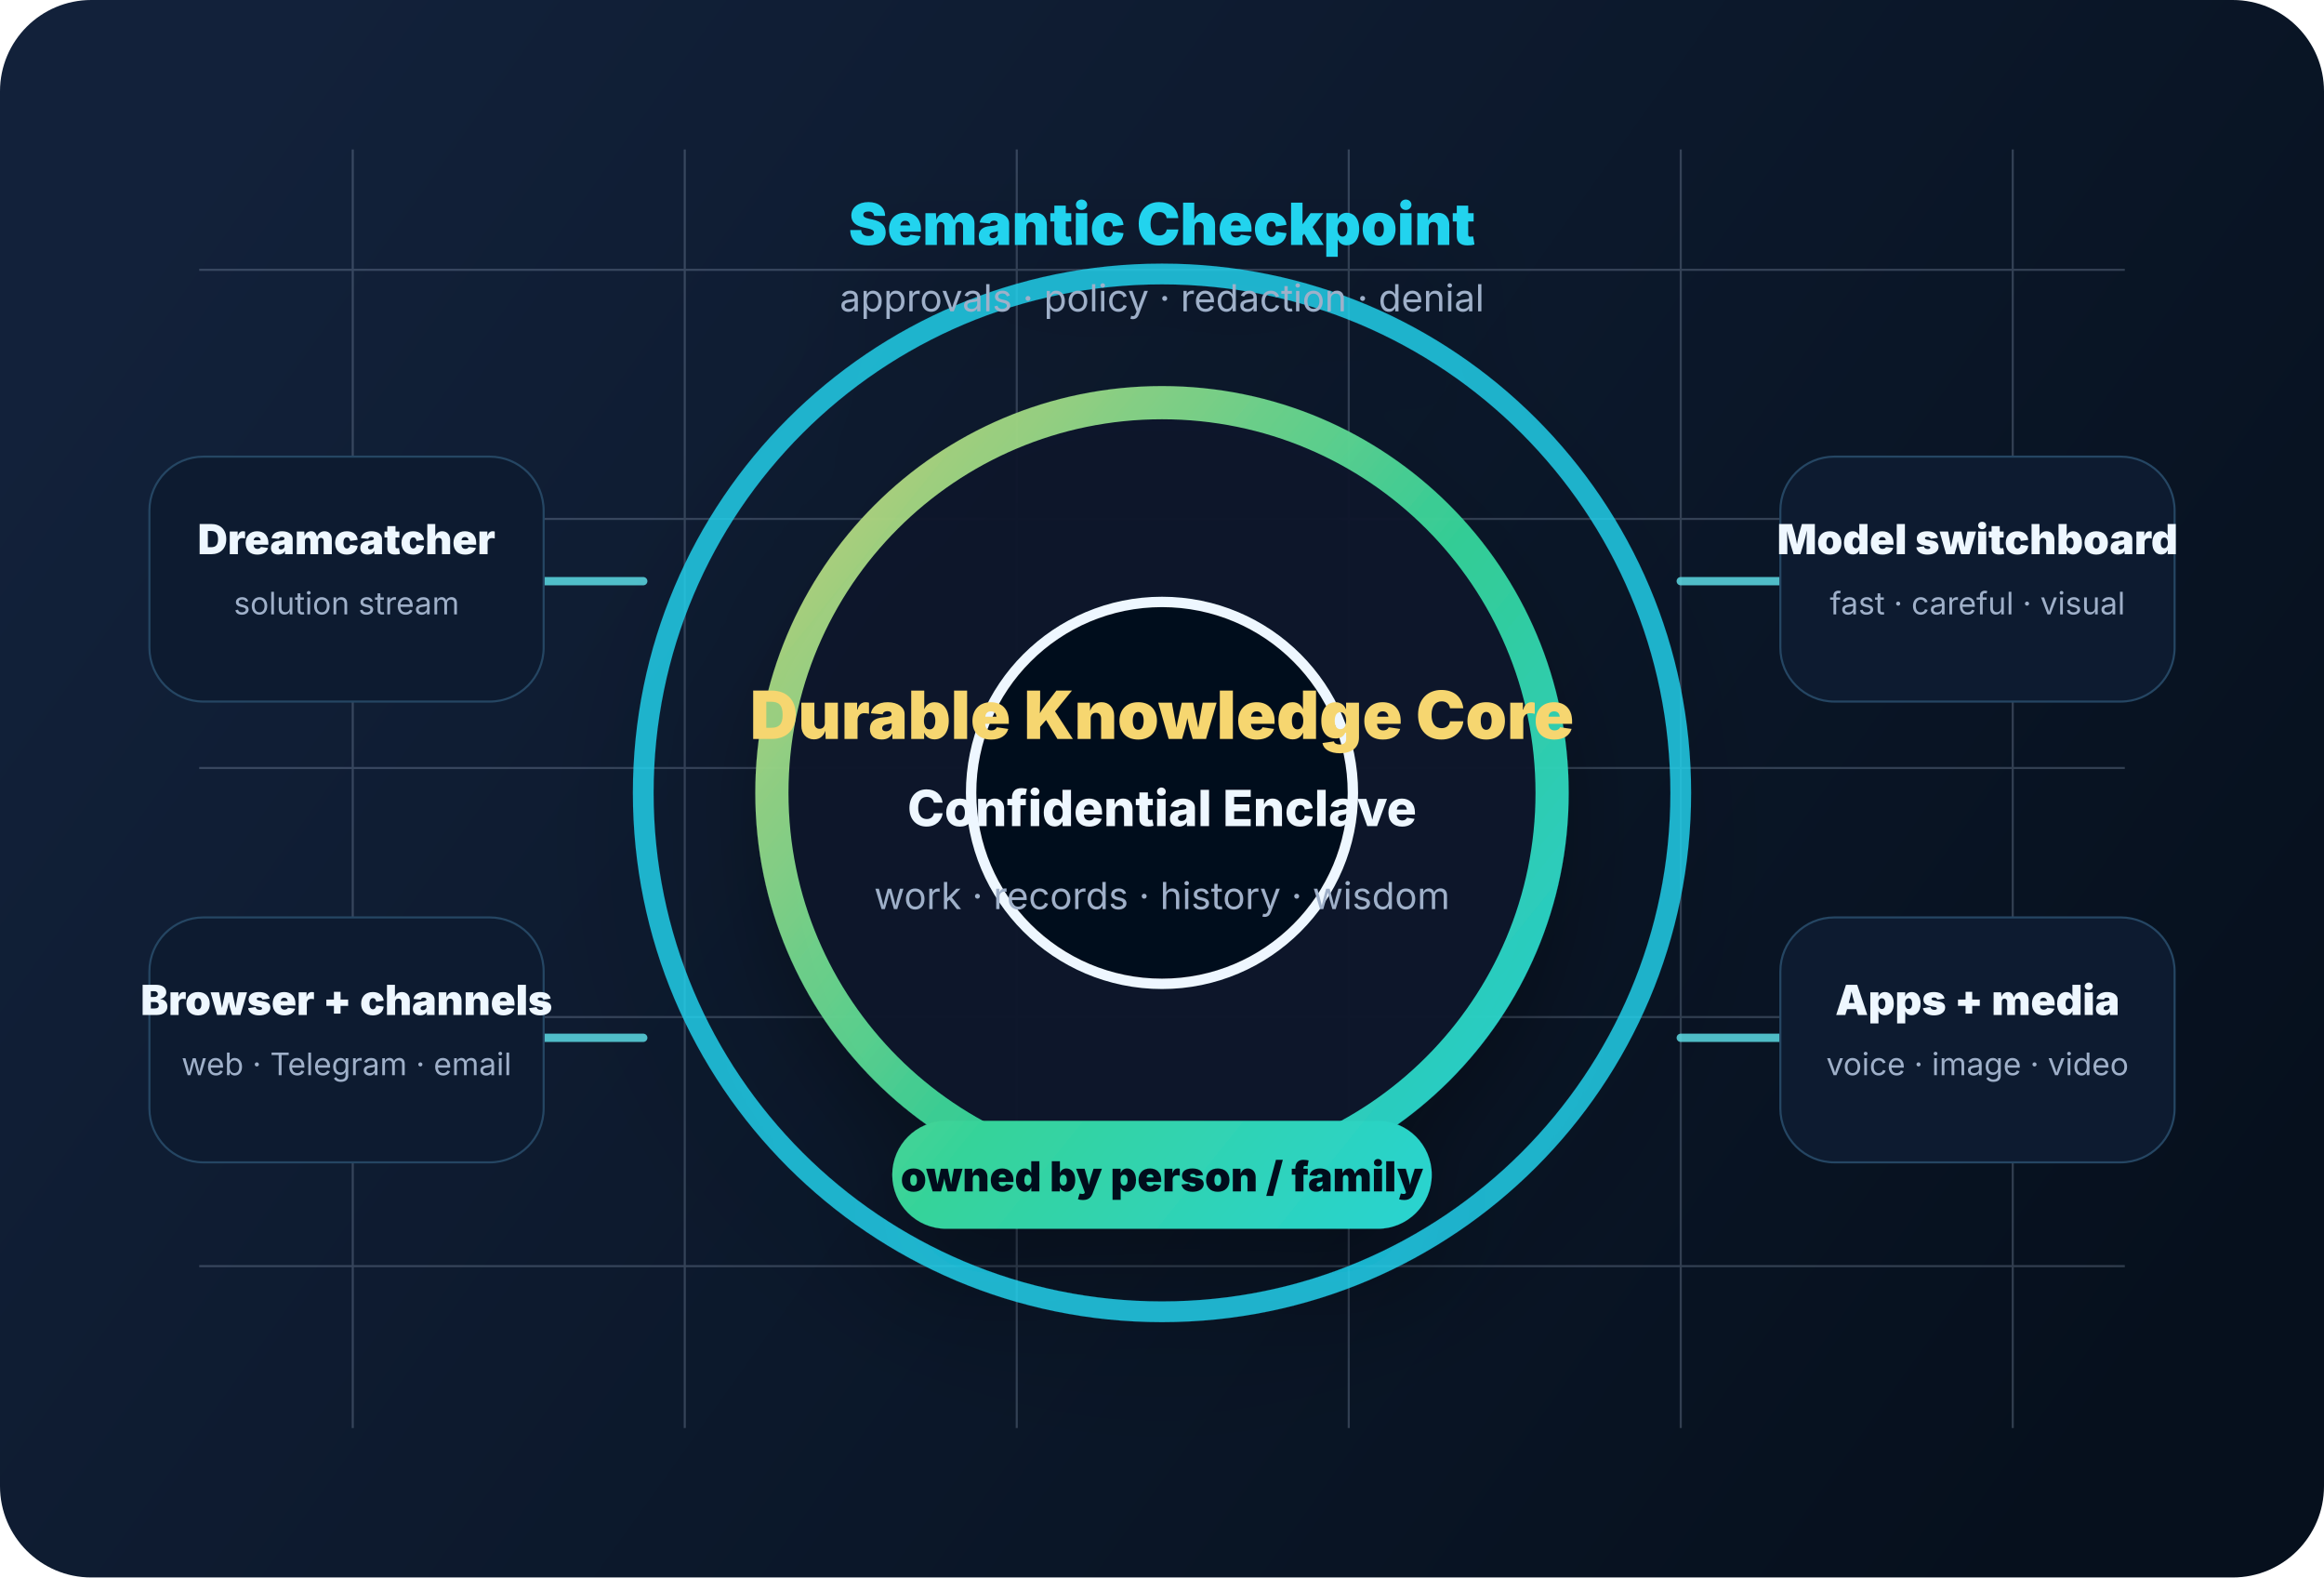
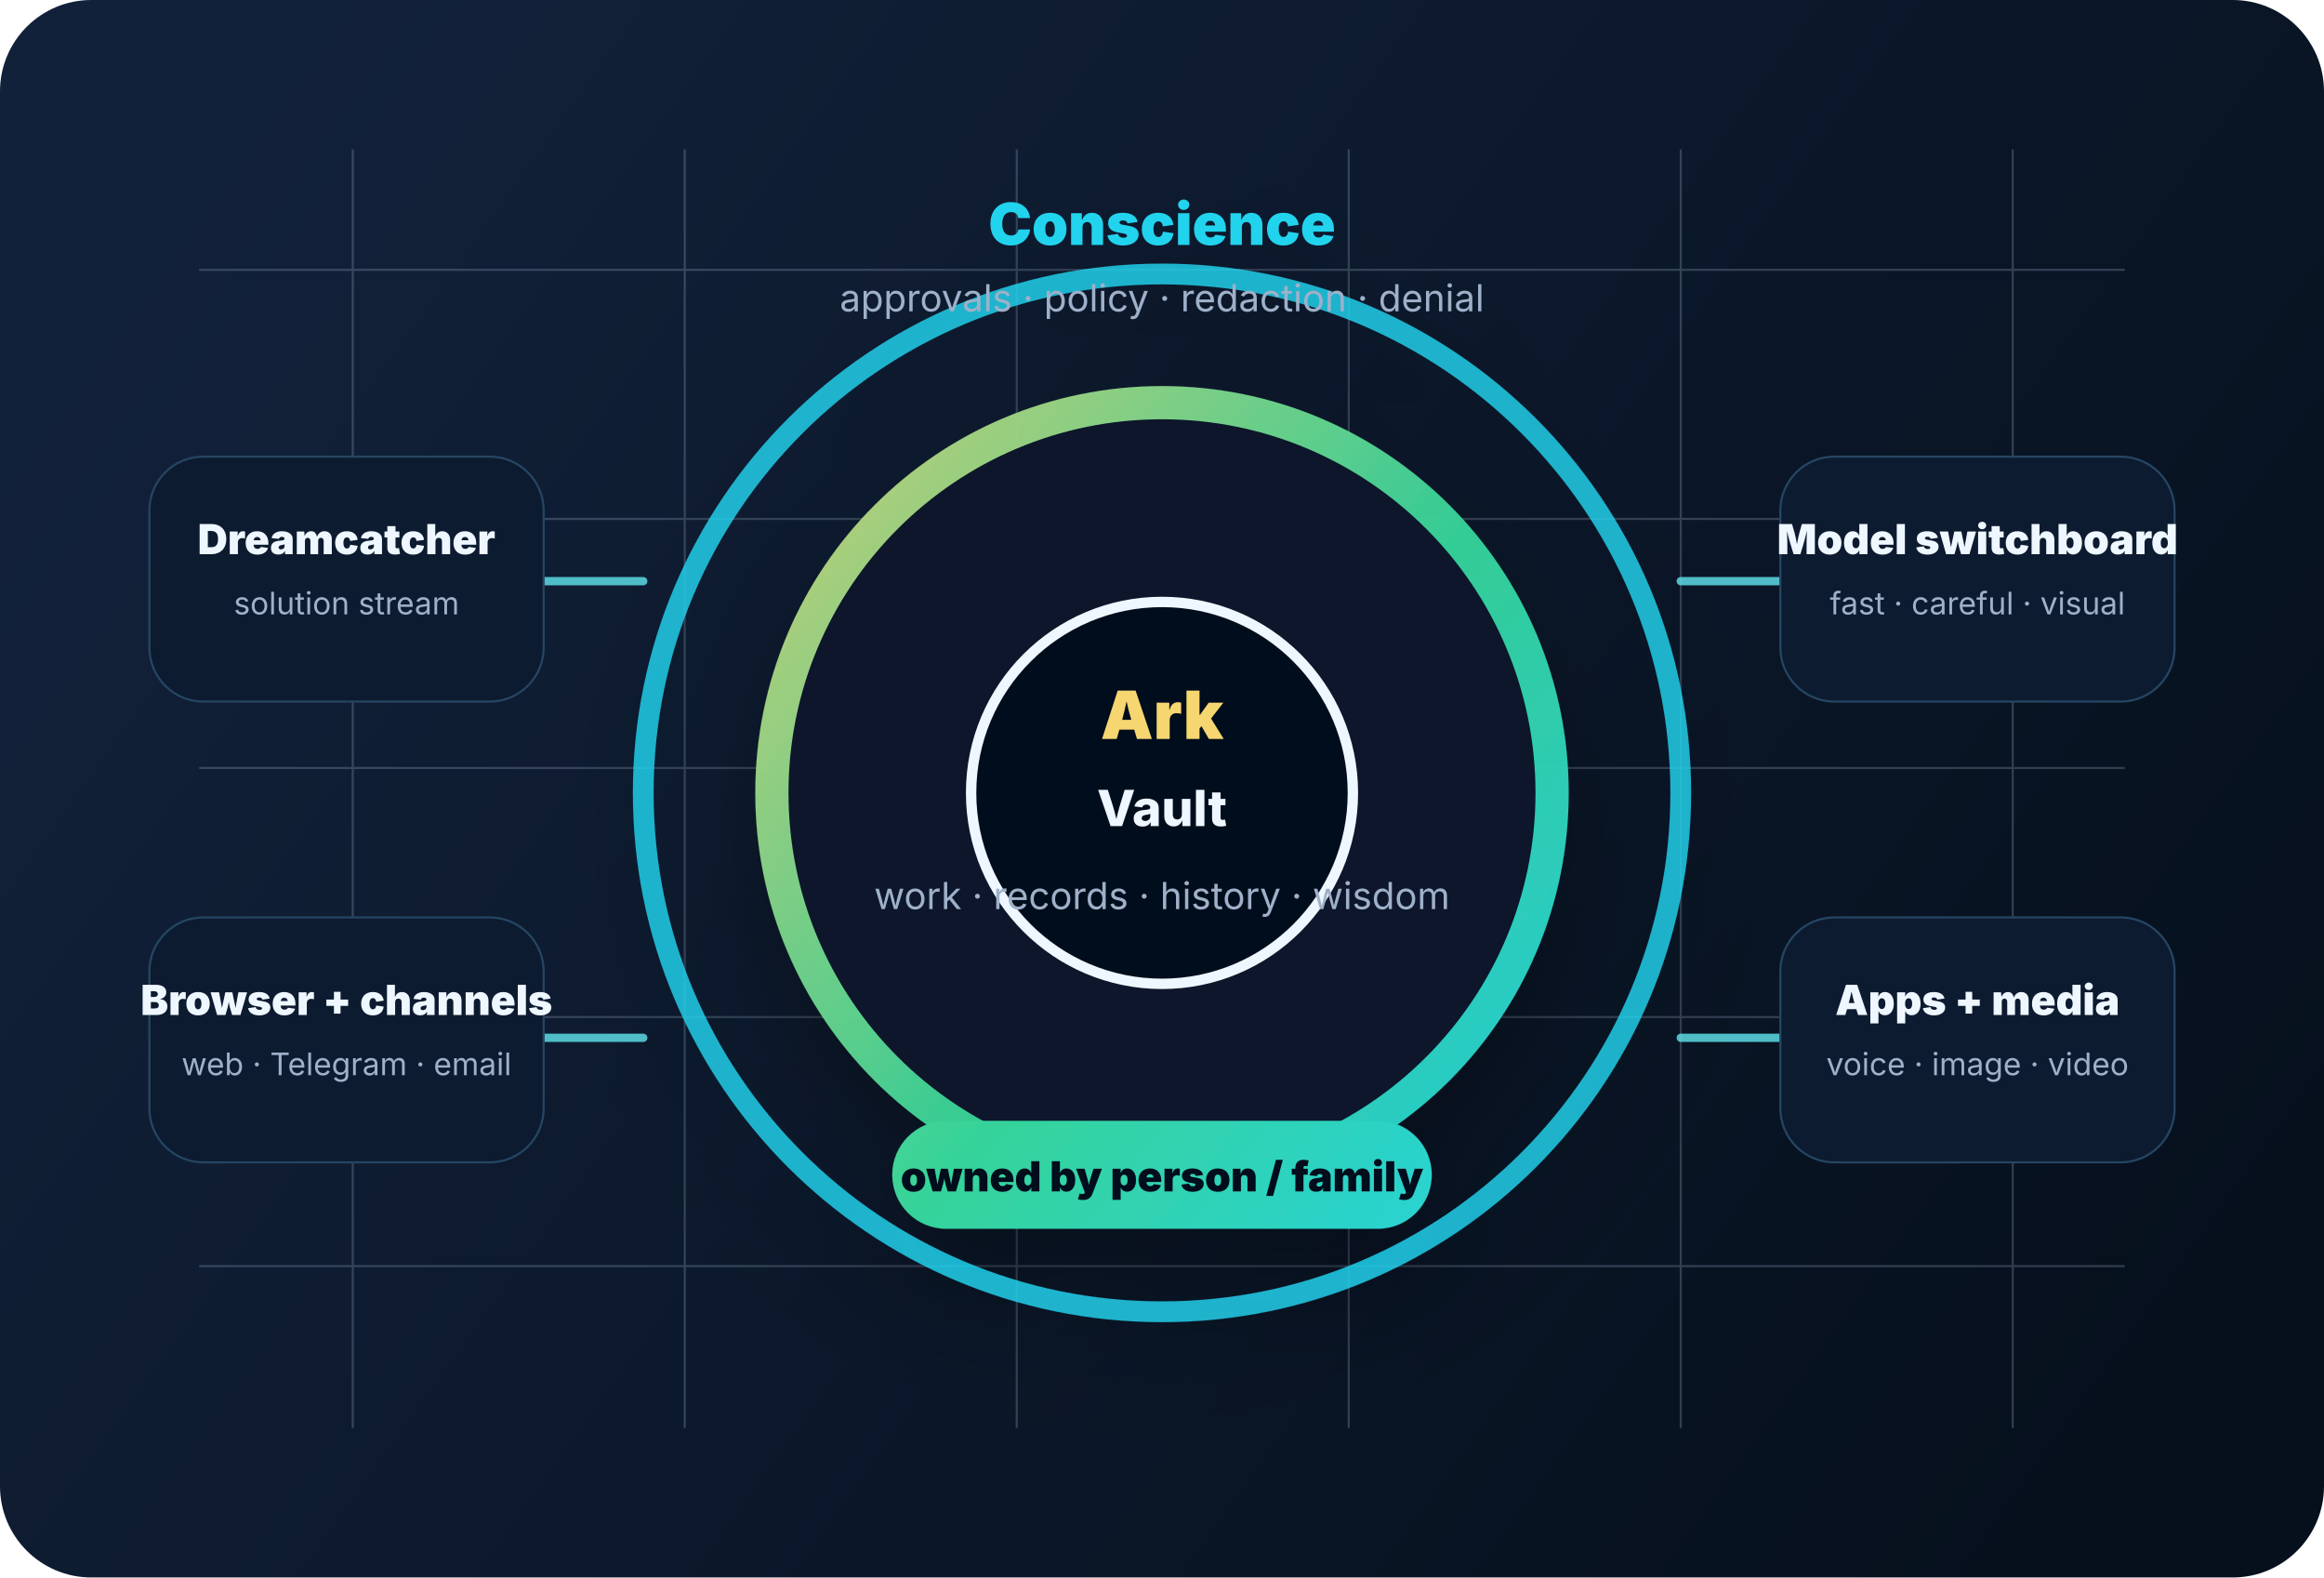
<svg xmlns="http://www.w3.org/2000/svg" viewBox="0 0 1120 760" role="img" aria-labelledby="title desc">
  <defs>
    <linearGradient id="panel" x1="108" y1="58" x2="1008" y2="704" gradientUnits="userSpaceOnUse">
      <stop stop-color="#12213a" />
      <stop offset="1" stop-color="#06101d" />
    </linearGradient>
    <linearGradient id="core" x1="300" y1="170" x2="820" y2="590" gradientUnits="userSpaceOnUse">
      <stop stop-color="#f6d66f" />
      <stop offset=".55" stop-color="#36d399" />
      <stop offset="1" stop-color="#22d3ee" />
    </linearGradient>
    <filter id="shadow" x="-20%" y="-20%" width="140%" height="140%">
      <feDropShadow dx="0" dy="24" stdDeviation="24" flood-color="#000" flood-opacity=".34" />
    </filter>
  </defs>
  <rect width="1120" height="760" rx="44" fill="url(#panel)" />
  <g opacity=".28" stroke="#9fb0c9" stroke-width="1">
    <path d="M96 130h928M96 250h928M96 370h928M96 490h928M96 610h928" />
    <path d="M170 72v616M330 72v616M490 72v616M650 72v616M810 72v616M970 72v616" />
  </g>
  <g filter="url(#shadow)">
    <circle cx="560" cy="382" r="250" fill="none" stroke="#22d3ee" stroke-width="10" opacity=".82" />
    <circle cx="560" cy="382" r="188" fill="#0b182b" stroke="url(#core)" stroke-width="16" opacity=".96" />
    <circle cx="560" cy="382" r="92" fill="#06101d" stroke="#eef7ff" stroke-width="5" />
-     <text x="560" y="356" text-anchor="middle" fill="#f6d66f" font-family="Inter, system-ui, sans-serif" font-size="32" font-weight="850">Durable Knowledge Core</text>
-     <text x="560" y="398" text-anchor="middle" fill="#eef7ff" font-family="Inter, system-ui, sans-serif" font-size="24" font-weight="800">Confidential Enclave</text>
+     <text x="560" y="356" text-anchor="middle" fill="#f6d66f" font-family="Inter, system-ui, sans-serif" font-size="32" font-weight="850">Ark</text>
+     <text x="560" y="398" text-anchor="middle" fill="#eef7ff" font-family="Inter, system-ui, sans-serif" font-size="24" font-weight="800">Vault</text>
    <text x="560" y="438" text-anchor="middle" fill="#9fb0c9" font-family="Inter, system-ui, sans-serif" font-size="18">work · records · history · wisdom</text>
-     <text x="560" y="118" text-anchor="middle" fill="#22d3ee" font-family="Inter, system-ui, sans-serif" font-size="28" font-weight="850">Semantic Checkpoint</text>
+     <text x="560" y="118" text-anchor="middle" fill="#22d3ee" font-family="Inter, system-ui, sans-serif" font-size="28" font-weight="850">Conscience</text>
    <text x="560" y="150" text-anchor="middle" fill="#9fb0c9" font-family="Inter, system-ui, sans-serif" font-size="18">approvals · policy · redaction · denial</text>
    <rect x="430" y="540" width="260" height="52" rx="26" fill="url(#core)" />
    <text x="560" y="574" text-anchor="middle" fill="#06101d" font-family="Inter, system-ui, sans-serif" font-size="20" font-weight="900">owned by person / family</text>
  </g>
  <g fill="none" stroke="#5ddce5" stroke-width="4" stroke-linecap="round" opacity=".84">
    <path d="M310 280H174" />
    <path d="M810 280h138" />
    <path d="M310 500H174" />
    <path d="M810 500h138" />
  </g>
  <g font-family="Inter, system-ui, sans-serif">
    <g transform="translate(72 220)">
      <rect width="190" height="118" rx="26" fill="#0d1b30" stroke="#254663" />
      <text x="95" y="47" text-anchor="middle" fill="#eef7ff" font-size="20" font-weight="850">Dreamcatcher</text>
      <text x="95" y="76" text-anchor="middle" fill="#9fb0c9" font-size="15">solution stream</text>
    </g>
    <g transform="translate(858 220)">
      <rect width="190" height="118" rx="26" fill="#0d1b30" stroke="#254663" />
      <text x="95" y="47" text-anchor="middle" fill="#eef7ff" font-size="20" font-weight="850">Model switchboard</text>
      <text x="95" y="76" text-anchor="middle" fill="#9fb0c9" font-size="15">fast · careful · visual</text>
    </g>
    <g transform="translate(72 442)">
      <rect width="190" height="118" rx="26" fill="#0d1b30" stroke="#254663" />
      <text x="95" y="47" text-anchor="middle" fill="#eef7ff" font-size="20" font-weight="850">Browser + channels</text>
      <text x="95" y="76" text-anchor="middle" fill="#9fb0c9" font-size="15">web · Telegram · email</text>
    </g>
    <g transform="translate(858 442)">
      <rect width="190" height="118" rx="26" fill="#0d1b30" stroke="#254663" />
      <text x="95" y="47" text-anchor="middle" fill="#eef7ff" font-size="20" font-weight="850">Apps + media</text>
      <text x="95" y="76" text-anchor="middle" fill="#9fb0c9" font-size="15">voice · image · video</text>
    </g>
  </g>
</svg>
